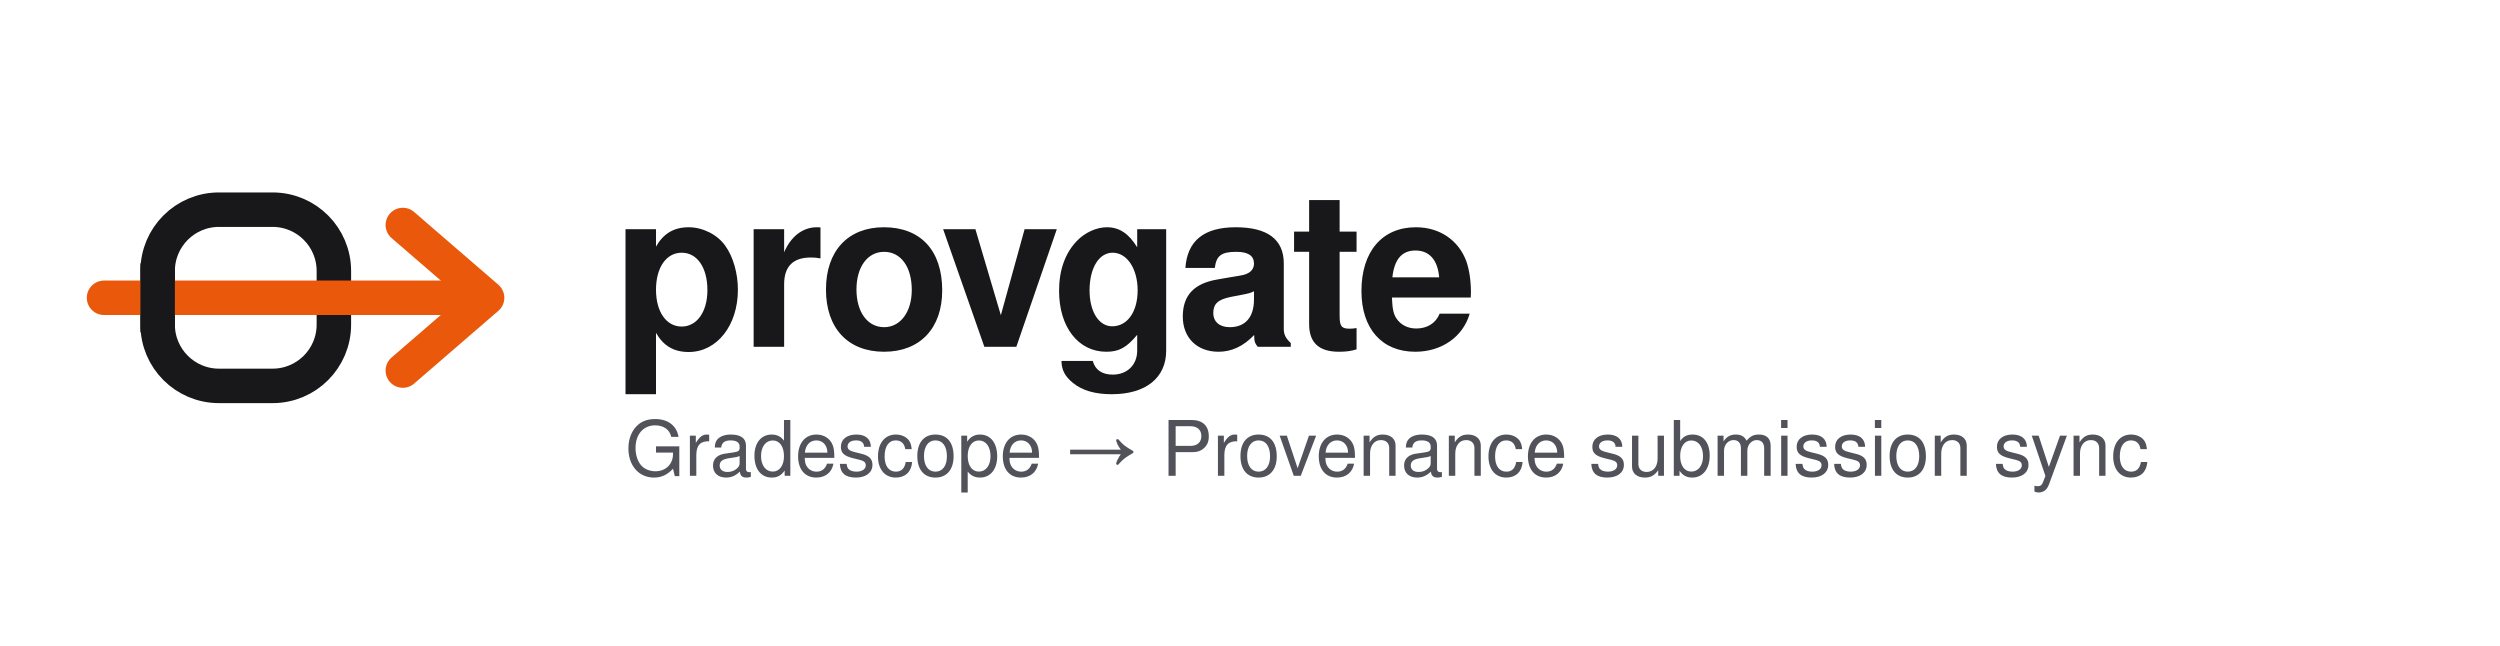
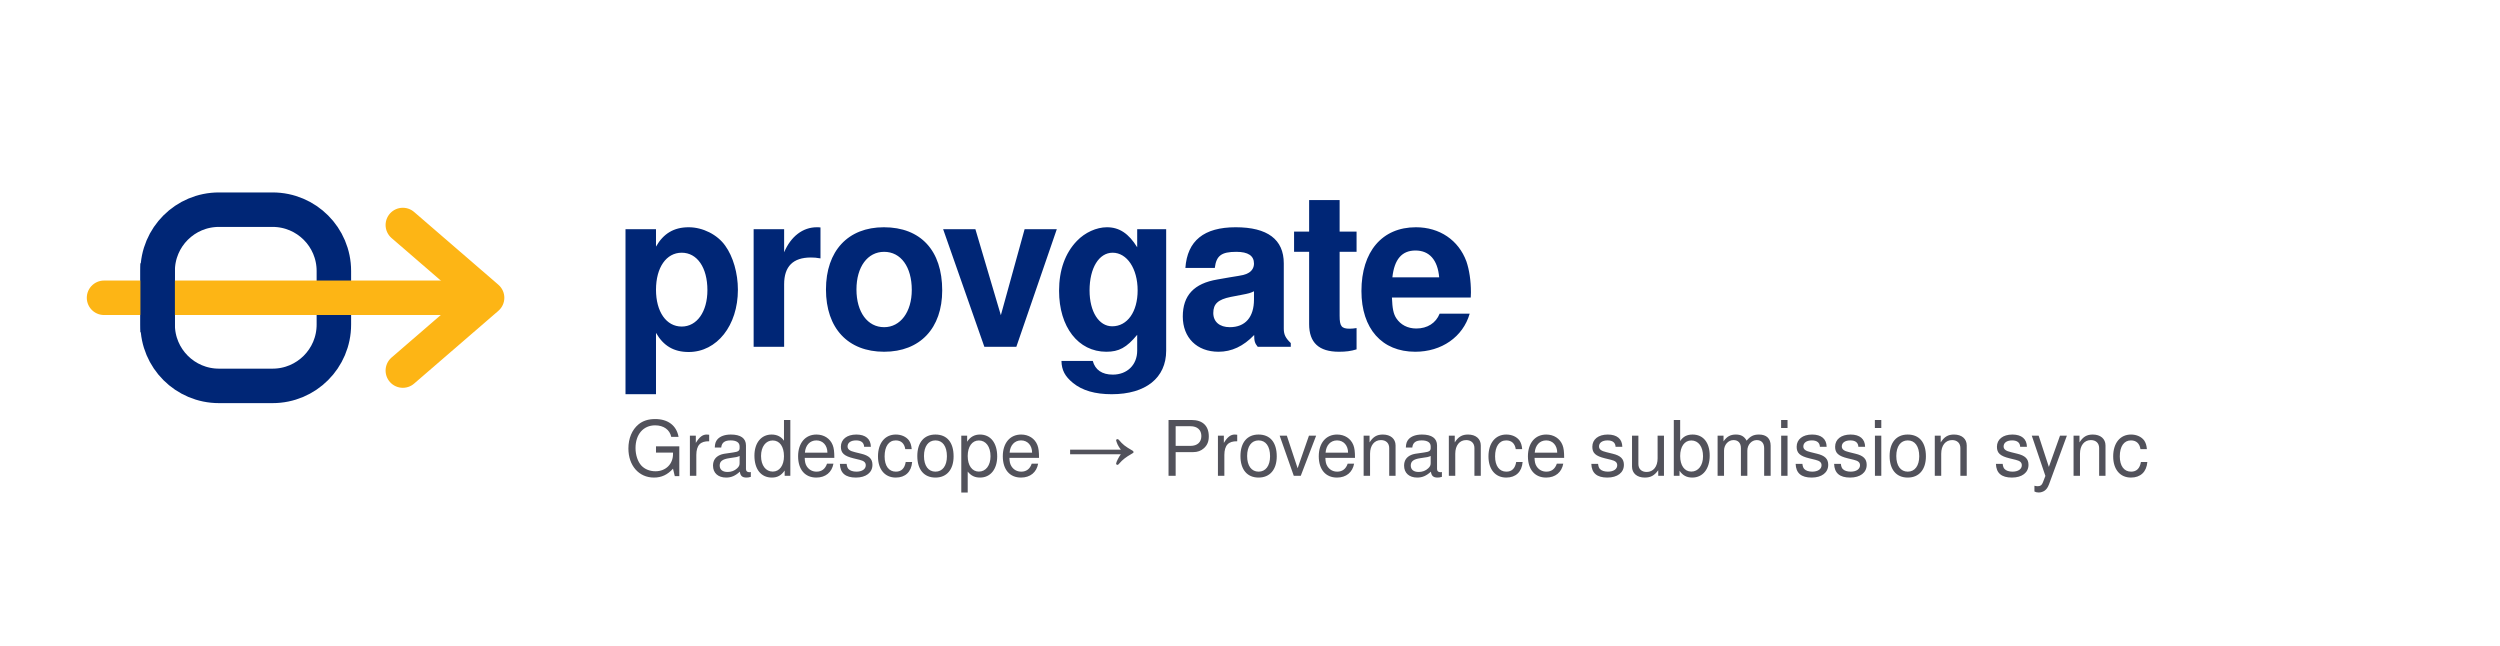
<svg xmlns="http://www.w3.org/2000/svg" viewBox="0 0 620 160" role="img" aria-label="provgate">
  <g transform="translate(22,33) scale(0.95)">
-     <rect x="18" y="20" width="46" height="46" rx="16" fill="none" stroke="#18181b" stroke-width="9" />
-     <line x1="4" y1="43" x2="102" y2="43" stroke="#EA580C" stroke-width="9" stroke-linecap="round" />
-     <polyline points="82,24 104,43 82,62" fill="none" stroke="#EA580C" stroke-width="9" stroke-linecap="round" stroke-linejoin="round" />
-     <line x1="18" y1="34" x2="18" y2="52" stroke="#18181b" stroke-width="9" />
+     <rect x="18" y="20" width="46" height="46" rx="16" fill="none" stroke="#002676" stroke-width="9" />
+     <line x1="4" y1="43" x2="102" y2="43" stroke="#FDB515" stroke-width="9" stroke-linecap="round" />
+     <polyline points="82,24 104,43 82,62" fill="none" stroke="#FDB515" stroke-width="9" stroke-linecap="round" stroke-linejoin="round" />
+     <line x1="18" y1="34" x2="18" y2="52" stroke="#002676" stroke-width="9" />
  </g>
-   <text x="152" y="86" font-family="ui-sans-serif, system-ui, -apple-system, 'Segoe UI', Helvetica, Arial, sans-serif" font-size="54" font-weight="700" fill="#18181b" letter-spacing="-1.5">provgate</text>
+   <text x="152" y="86" font-family="ui-sans-serif, system-ui, -apple-system, 'Segoe UI', Helvetica, Arial, sans-serif" font-size="54" font-weight="700" fill="#002676" letter-spacing="-1.5">provgate</text>
  <text x="155" y="118" font-family="ui-sans-serif, system-ui, -apple-system, 'Segoe UI', Helvetica, Arial, sans-serif" font-size="19" font-weight="500" fill="#52525b">Gradescope → Provenance submission sync</text>
</svg>
